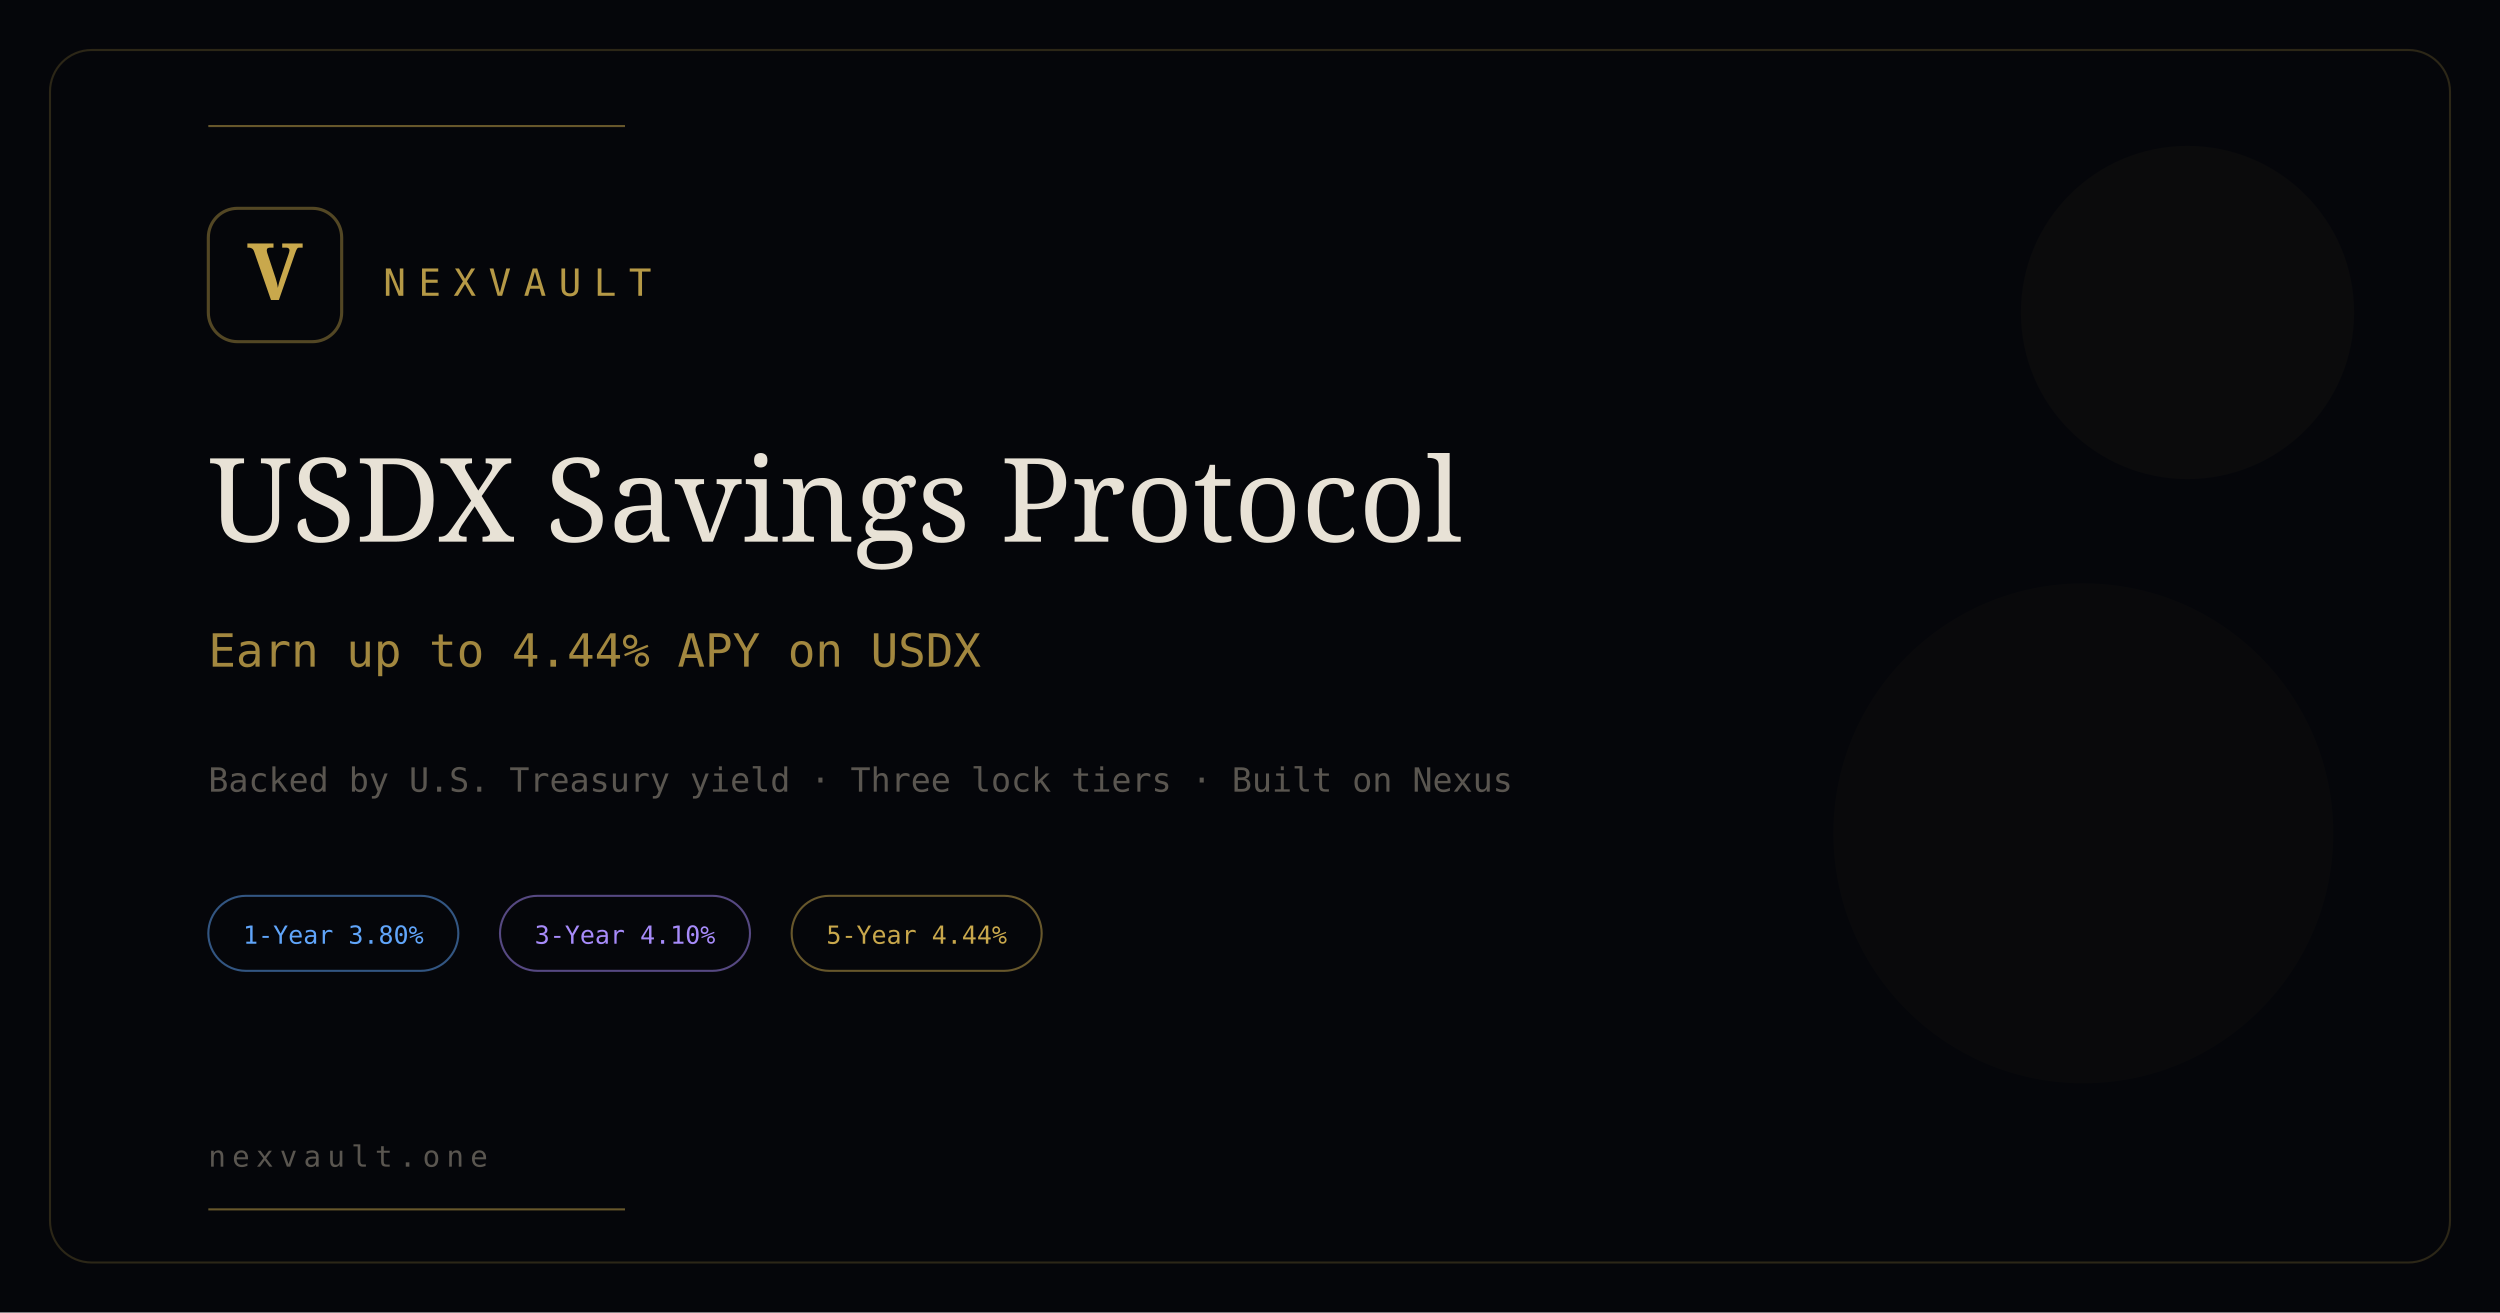
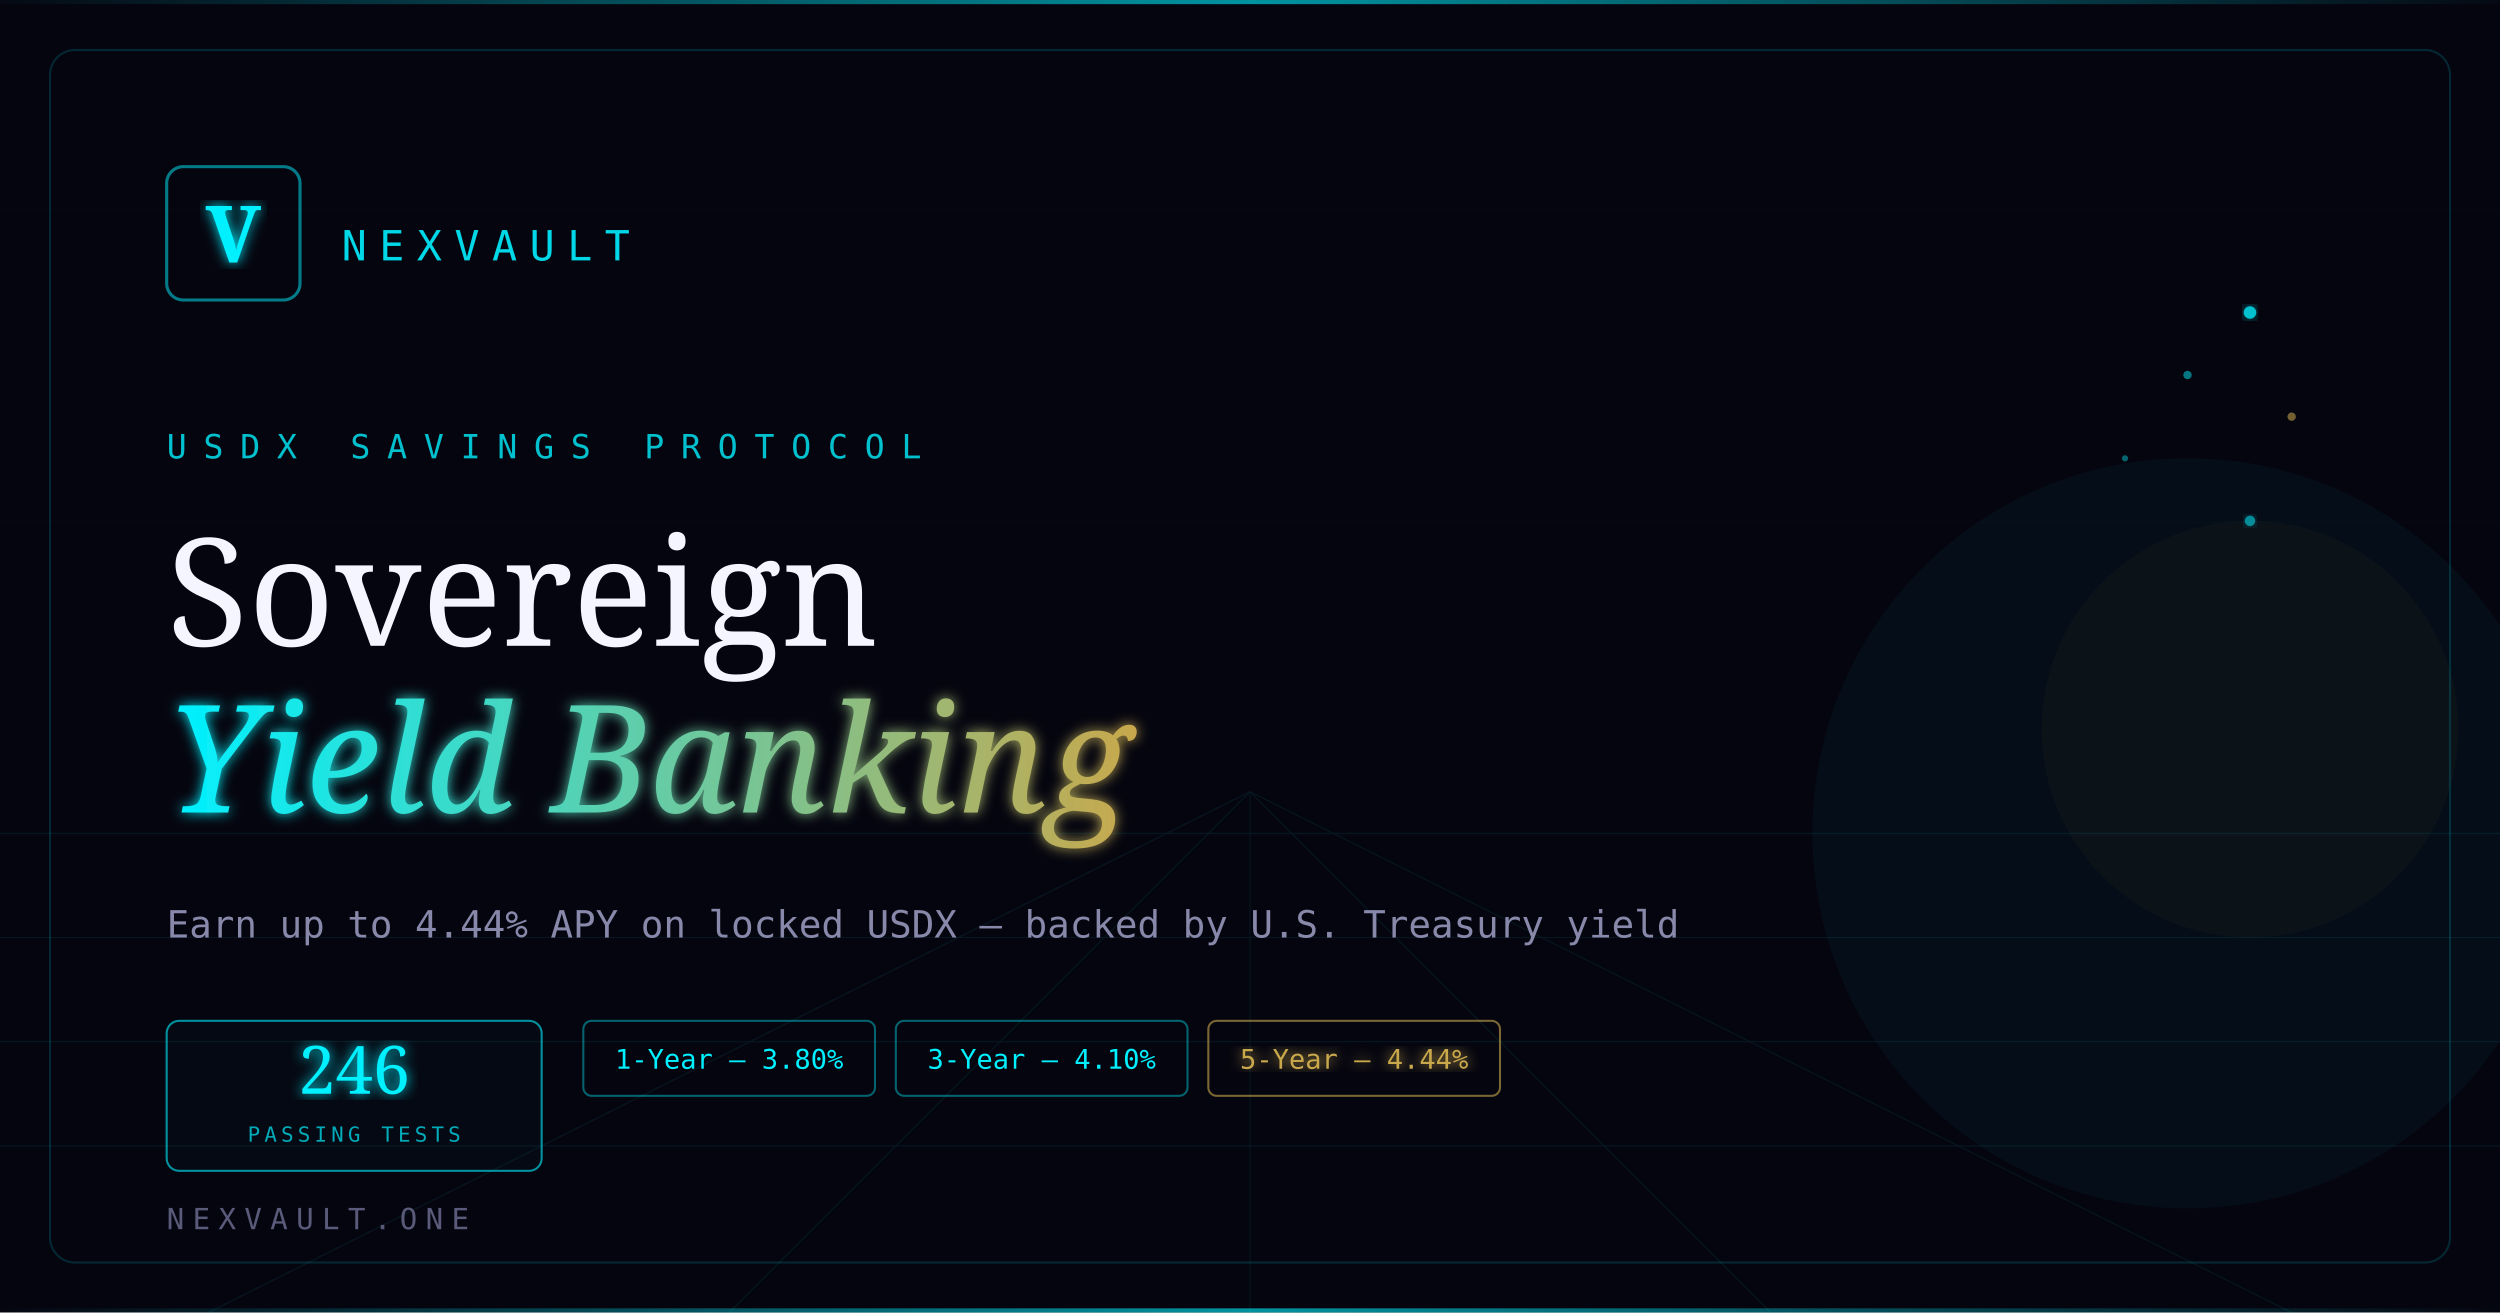
<svg xmlns="http://www.w3.org/2000/svg" viewBox="0 0 1200 630">
-   <rect width="1200" height="630" fill="#05060a" />
-   <rect x="24" y="24" width="1152" height="582" rx="20" fill="none" stroke="#c9a84c" stroke-width="1" opacity="0.2" />
-   <rect x="100" y="60" width="200" height="1" fill="#c9a84c" opacity="0.5" />
-   <rect x="100" y="100" width="64" height="64" rx="14" fill="none" stroke="#c9a84c" stroke-width="1.5" opacity="0.4" />
-   <text x="132" y="144" text-anchor="middle" font-family="Georgia,serif" font-size="38" font-weight="700" fill="#c9a84c">V</text>
-   <text x="184" y="142" font-family="monospace" font-size="18" letter-spacing="6" fill="#c9a84c" opacity="0.9">NEXVAULT</text>
-   <text x="100" y="260" font-family="Georgia,serif" font-size="56" font-weight="400" fill="#e8e2d6">USDX Savings Protocol</text>
-   <text x="100" y="320" font-family="monospace" font-size="22" fill="#c9a84c" opacity="0.8">Earn up to 4.44% APY on USDX</text>
-   <text x="100" y="380" font-family="monospace" font-size="16" fill="#5a5650">Backed by U.S. Treasury yield  ·  Three lock tiers  ·  Built on Nexus</text>
-   <rect x="100" y="430" width="120" height="36" rx="18" fill="none" stroke="#60a5fa" stroke-width="1" opacity="0.5" />
-   <text x="160" y="453" text-anchor="middle" font-family="monospace" font-size="12" fill="#60a5fa">1-Year 3.80%</text>
-   <rect x="240" y="430" width="120" height="36" rx="18" fill="none" stroke="#a78bfa" stroke-width="1" opacity="0.5" />
-   <text x="300" y="453" text-anchor="middle" font-family="monospace" font-size="12" fill="#a78bfa">3-Year 4.10%</text>
-   <rect x="380" y="430" width="120" height="36" rx="18" fill="none" stroke="#c9a84c" stroke-width="1" opacity="0.5" />
-   <text x="440" y="453" text-anchor="middle" font-family="monospace" font-size="12" fill="#c9a84c">5-Year 4.44%</text>
-   <text x="100" y="560" font-family="monospace" font-size="14" letter-spacing="3" fill="#5a5650">nexvault.one</text>
-   <rect x="100" y="580" width="200" height="1" fill="#c9a84c" opacity="0.5" />
-   <circle cx="1050" cy="150" r="80" fill="#c9a84c" opacity="0.03" />
-   <circle cx="1000" cy="400" r="120" fill="#c9a84c" opacity="0.02" />
+   <defs>
+     <filter id="glow">
+       <feGaussianBlur stdDeviation="3" result="blur" />
+       <feMerge>
+         <feMergeNode in="blur" />
+         <feMergeNode in="SourceGraphic" />
+       </feMerge>
+     </filter>
+     <linearGradient id="cyanGrad" x1="0%" y1="0%" x2="100%" y2="0%">
+       <stop offset="0%" stop-color="#00f0ff" />
+       <stop offset="100%" stop-color="#c9a84c" />
+     </linearGradient>
+     <linearGradient id="cyanLine" x1="0%" y1="0%" x2="100%" y2="0%">
+       <stop offset="0%" stop-color="#00f0ff" stop-opacity="0" />
+       <stop offset="50%" stop-color="#00f0ff" stop-opacity="0.6" />
+       <stop offset="100%" stop-color="#00f0ff" stop-opacity="0" />
+     </linearGradient>
+   </defs>
+   <rect width="1200" height="630" fill="#05050f" />
+   <g opacity="0.15">
+     <rect x="0" y="0" width="1200" height="2" fill="#00f0ff" opacity="0.08" />
+     <rect x="0" y="100" width="1200" height="1" fill="#00f0ff" opacity="0.05" />
+     <rect x="0" y="250" width="1200" height="1" fill="#00f0ff" opacity="0.05" />
+     <rect x="0" y="400" width="1200" height="1" fill="#00f0ff" opacity="0.05" />
+     <rect x="0" y="550" width="1200" height="1" fill="#00f0ff" opacity="0.05" />
+   </g>
+   <g opacity="0.08" stroke="#00f0ff" stroke-width="0.5" fill="none">
+     <line x1="0" y1="400" x2="1200" y2="400" />
+     <line x1="0" y1="450" x2="1200" y2="450" />
+     <line x1="0" y1="500" x2="1200" y2="500" />
+     <line x1="0" y1="550" x2="1200" y2="550" />
+     <line x1="600" y1="380" x2="100" y2="630" />
+     <line x1="600" y1="380" x2="350" y2="630" />
+     <line x1="600" y1="380" x2="600" y2="630" />
+     <line x1="600" y1="380" x2="850" y2="630" />
+     <line x1="600" y1="380" x2="1100" y2="630" />
+   </g>
+   <rect x="0" y="0" width="1200" height="2" fill="url(#cyanLine)" />
+   <rect x="24" y="24" width="1152" height="582" rx="12" fill="none" stroke="#00f0ff" stroke-width="1" opacity="0.15" />
+   <rect x="80" y="80" width="64" height="64" rx="8" fill="none" stroke="#00f0ff" stroke-width="1.5" opacity="0.5" />
+   <text x="112" y="126" text-anchor="middle" font-family="Georgia,serif" font-size="38" font-weight="700" fill="#00f0ff" filter="url(#glow)">V</text>
+   <text x="164" y="125" font-family="monospace" font-size="20" letter-spacing="6" fill="#00f0ff" opacity="0.9">NEXVAULT</text>
+   <text x="80" y="220" font-family="monospace" font-size="16" letter-spacing="8" fill="#00f0ff" opacity="0.8">USDX SAVINGS PROTOCOL</text>
+   <text x="80" y="310" font-family="Georgia,serif" font-size="72" font-weight="400" fill="#f5f5ff">Sovereign</text>
+   <text x="80" y="390" font-family="Georgia,serif" font-size="72" font-weight="400" font-style="italic" fill="url(#cyanGrad)" filter="url(#glow)">Yield Banking</text>
+   <text x="80" y="450" font-family="monospace" font-size="18" fill="#8888aa">Earn up to 4.44% APY on locked USDX — backed by U.S. Treasury yield</text>
+   <rect x="80" y="490" width="180" height="72" rx="6" fill="rgba(0,240,255,0.03)" stroke="#00f0ff" stroke-width="1" opacity="0.6" />
+   <text x="170" y="525" text-anchor="middle" font-family="Georgia,serif" font-size="32" fill="#00f0ff" filter="url(#glow)">246</text>
+   <text x="170" y="548" text-anchor="middle" font-family="monospace" font-size="10" letter-spacing="2" fill="#00f0ff" opacity="0.7">PASSING TESTS</text>
+   <g>
+     <rect x="280" y="490" width="140" height="36" rx="4" fill="none" stroke="#00f0ff" stroke-width="1" opacity="0.4" />
+     <text x="350" y="513" text-anchor="middle" font-family="monospace" font-size="13" fill="#00f0ff">1-Year — 3.80%</text>
+     <rect x="430" y="490" width="140" height="36" rx="4" fill="none" stroke="#00f0ff" stroke-width="1" opacity="0.4" />
+     <text x="500" y="513" text-anchor="middle" font-family="monospace" font-size="13" fill="#00f0ff">3-Year — 4.10%</text>
+     <rect x="580" y="490" width="140" height="36" rx="4" fill="none" stroke="#c9a84c" stroke-width="1" opacity="0.6" />
+     <text x="650" y="513" text-anchor="middle" font-family="monospace" font-size="13" fill="#c9a84c" filter="url(#glow)">5-Year — 4.44%</text>
+   </g>
+   <text x="80" y="590" font-family="monospace" font-size="14" letter-spacing="4" fill="#5a5a7a">NEXVAULT.ONE</text>
+   <g opacity="0.8">
+     <circle cx="1080" cy="150" r="3" fill="#00f0ff" filter="url(#glow)" />
+     <circle cx="1050" cy="180" r="2" fill="#00f0ff" opacity="0.6" />
+     <circle cx="1100" cy="200" r="2" fill="#c9a84c" opacity="0.7" />
+     <circle cx="1020" cy="220" r="1.5" fill="#00f0ff" opacity="0.5" />
+     <circle cx="1080" cy="250" r="2.5" fill="#00f0ff" opacity="0.7" filter="url(#glow)" />
+   </g>
+   <circle cx="1050" cy="400" r="180" fill="#00f0ff" opacity="0.04" />
+   <circle cx="1080" cy="350" r="100" fill="#c9a84c" opacity="0.03" />
+   <rect x="0" y="628" width="1200" height="2" fill="url(#cyanLine)" />
</svg>
